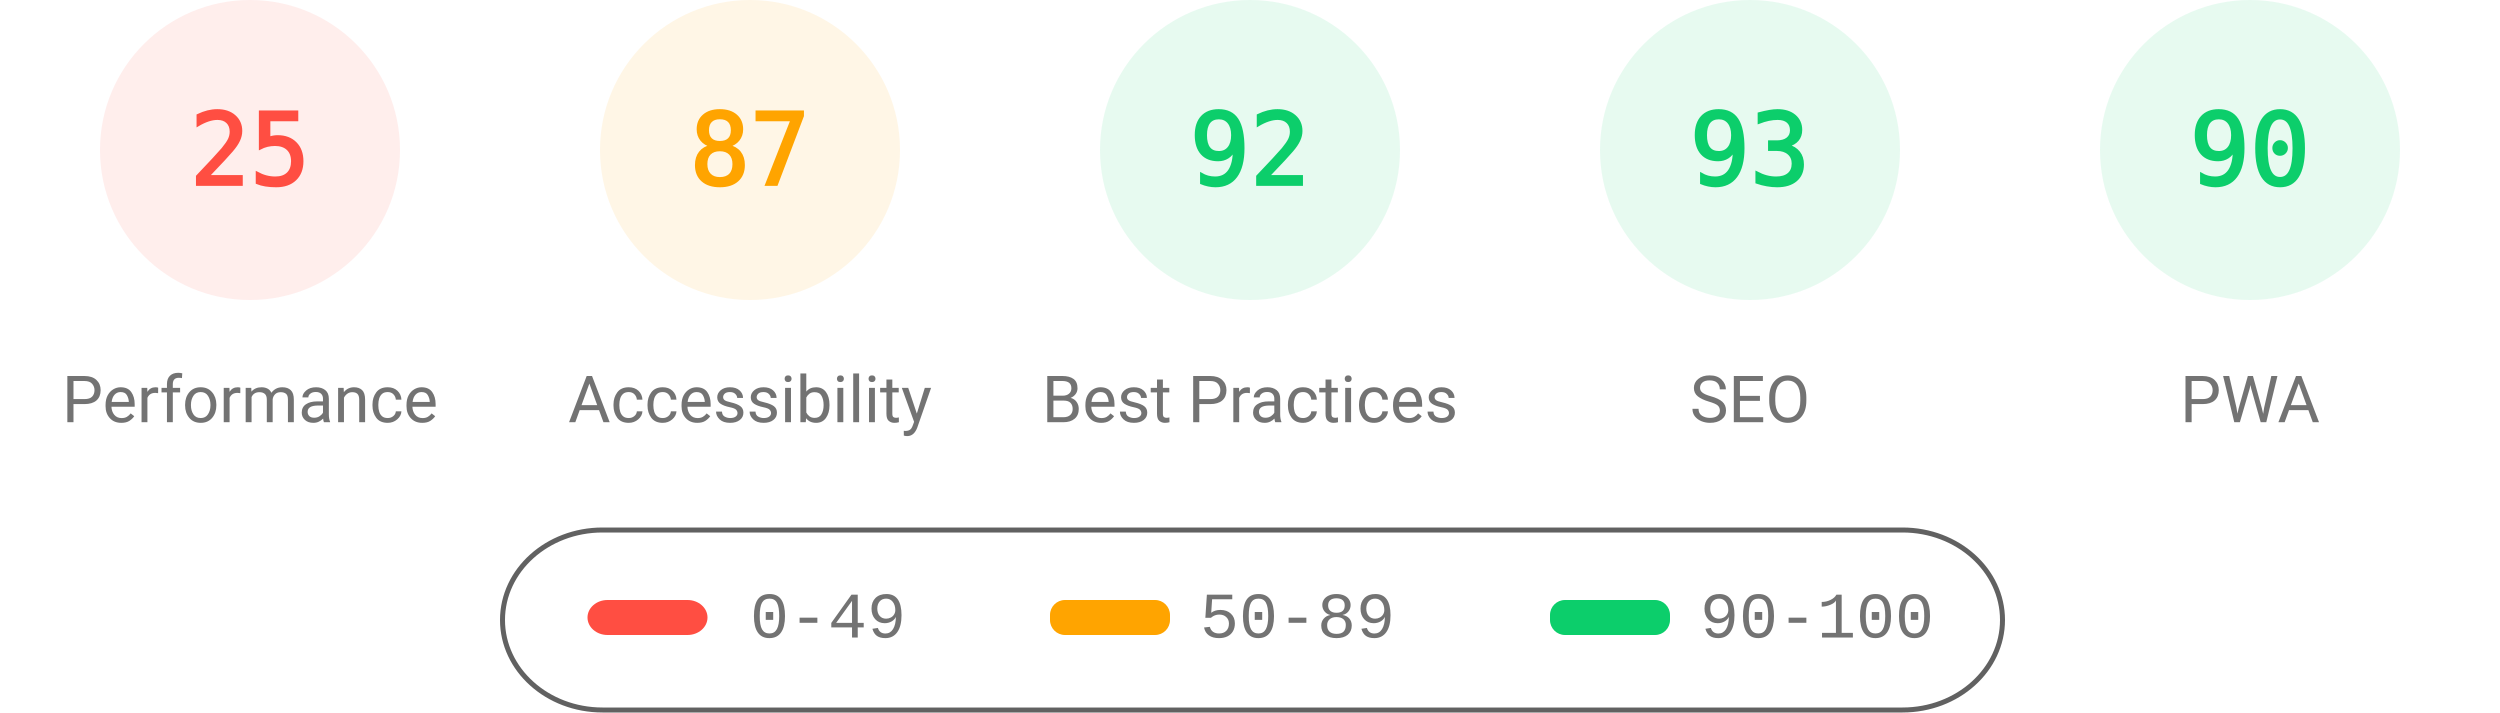
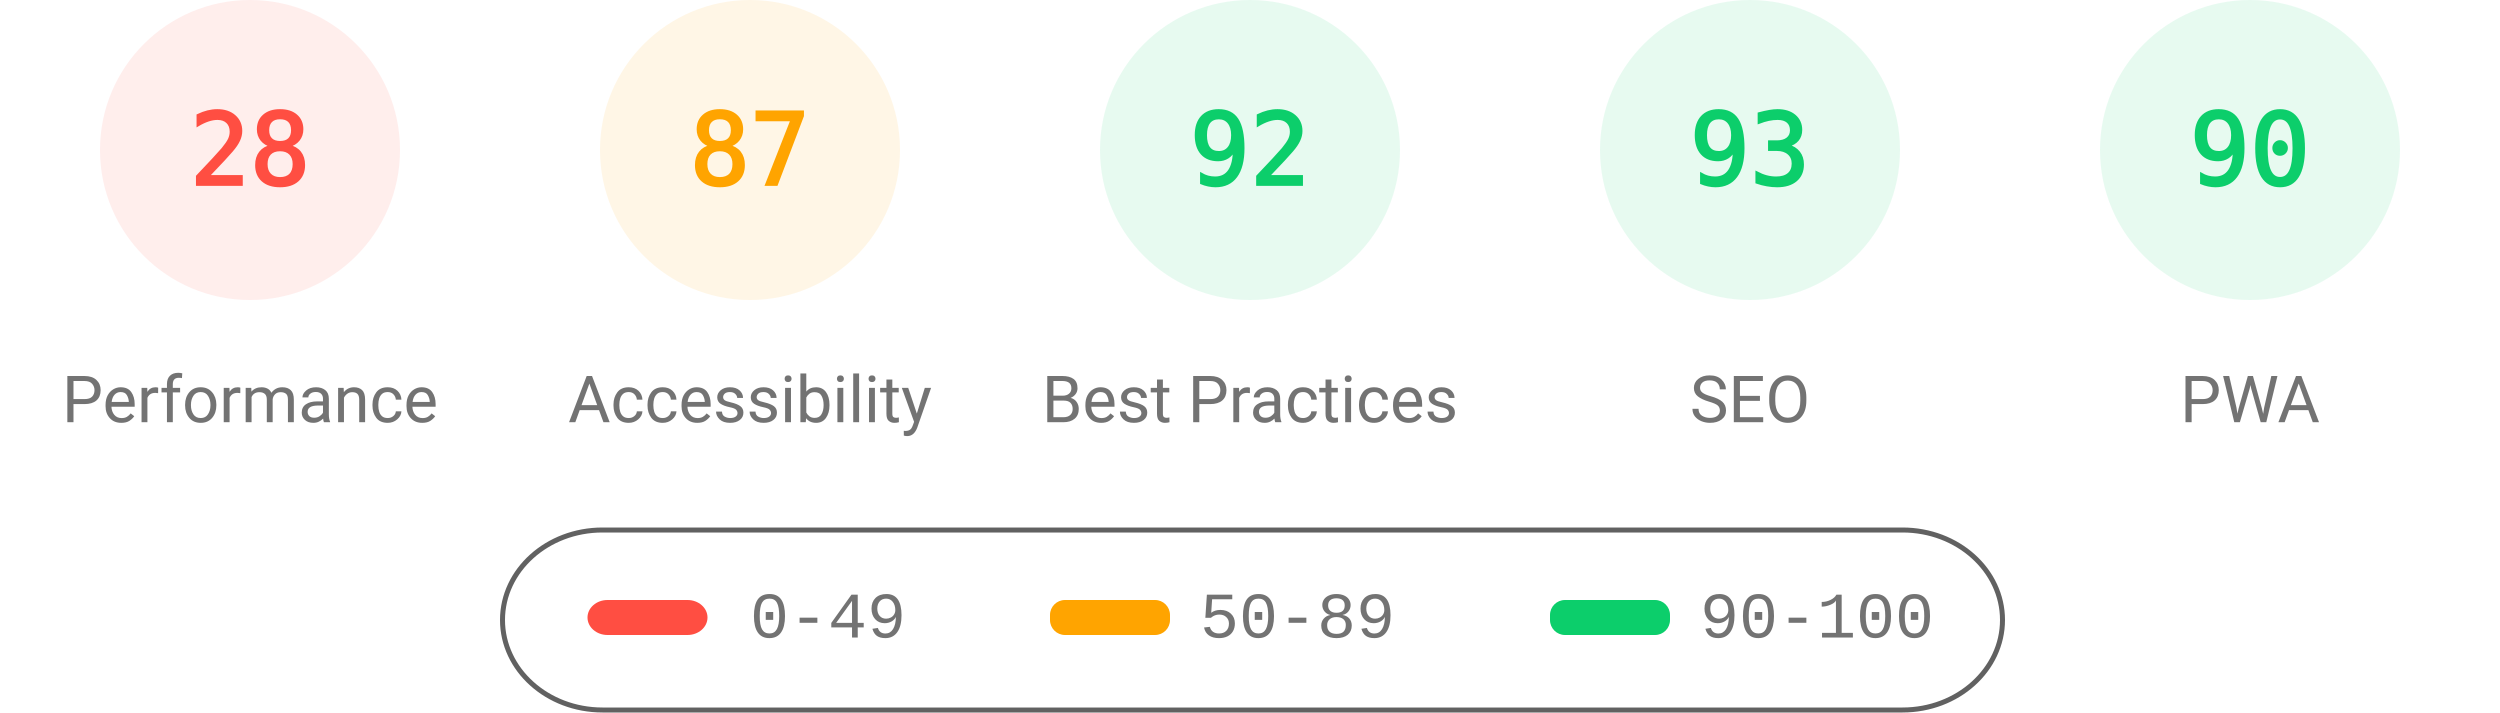
<svg xmlns="http://www.w3.org/2000/svg" fill="none" width="1000" height="285">
  <style>.gauge-base{opacity:.1}.gauge-arc{fill:none;animation-delay:250ms;stroke-linecap:round;transform:rotate(-90deg);transform-origin:100px 60px;animation:load-gauge 1s ease forwards}.guage-text{font-size:40px;font-family:monospace;text-align:center}.guage-red{color:#ff4e42;fill:#ff4e42;stroke:#ff4e42}.guage-orange{color:#ffa400;fill:#ffa400;stroke:#ffa400}.guage-green{color:#0cce6b;fill:#0cce6b;stroke:#0cce6b}.guage-undefined{color:#5c5c5c;fill:#5c5c5c;stroke:#5c5c5c}.guage-title{color:#737373;fill:#737373;stroke:none;font-size:26px;line-height:26px;font-family:Roboto,Halvetica,Arial,sans-serif}@keyframes load-gauge{from{stroke-dasharray:0 352.858}}</style>
  <svg class="guage-div guage-perf guage-red" viewBox="0 0 200 200" width="200" height="200">
    <circle class="gauge-base" r="56" cx="100" cy="60" stroke-width="8" />
-     <circle class="gauge-arc guage-arc-1" r="56" cx="100" cy="60" stroke-width="8" style="stroke-dasharray:87.965,351.858" />
-     <text class="guage-text" x="100" y="60" alignment-baseline="central" dominant-baseline="central" text-anchor="middle">25</text>
+     <circle class="gauge-arc guage-arc-1" r="56" cx="100" cy="60" stroke-width="8" style="stroke-dasharray:98.52,351.858" />
+     <text class="guage-text" x="100" y="60" alignment-baseline="central" dominant-baseline="central" text-anchor="middle">28</text>
    <text class="guage-title" x="100" y="160" alignment-baseline="central" dominant-baseline="central" text-anchor="middle">Performance</text>
  </svg>
  <svg class="guage-div guage-acc guage-orange" viewBox="0 0 200 200" width="200" height="200" x="200">
    <circle class="gauge-base" r="56" cx="100" cy="60" stroke-width="8" />
    <circle class="gauge-arc guage-arc-2" r="56" cx="100" cy="60" stroke-width="8" style="stroke-dasharray:306.116,351.858" />
    <text class="guage-text" x="100" y="60" alignment-baseline="central" dominant-baseline="central" text-anchor="middle">87</text>
    <text class="guage-title" x="100" y="160" alignment-baseline="central" dominant-baseline="central" text-anchor="middle">Accessibility</text>
  </svg>
  <svg class="guage-div guage-best guage-green" viewBox="0 0 200 200" width="200" height="200" x="400">
    <circle class="gauge-base" r="56" cx="100" cy="60" stroke-width="8" />
    <circle class="gauge-arc guage-arc-3" r="56" cx="100" cy="60" stroke-width="8" style="stroke-dasharray:323.709,351.858" />
    <text class="guage-text" x="100" y="60" alignment-baseline="central" dominant-baseline="central" text-anchor="middle">92</text>
    <text class="guage-title" x="100" y="160" alignment-baseline="central" dominant-baseline="central" text-anchor="middle">Best Practices</text>
  </svg>
  <svg class="guage-div guage-seo guage-green" viewBox="0 0 200 200" width="200" height="200" x="600">
    <circle class="gauge-base" r="56" cx="100" cy="60" stroke-width="8" />
    <circle class="gauge-arc guage-arc-4" r="56" cx="100" cy="60" stroke-width="8" style="stroke-dasharray:327.228,351.858" />
    <text class="guage-text" x="100" y="60" alignment-baseline="central" dominant-baseline="central" text-anchor="middle">93</text>
    <text class="guage-title" x="100" y="160" alignment-baseline="central" dominant-baseline="central" text-anchor="middle">SEO</text>
  </svg>
  <svg class="guage-div guage-pwa guage-green" viewBox="0 0 200 200" width="200" height="200" x="800">
    <circle class="gauge-base" r="56" cx="100" cy="60" stroke-width="8" />
    <circle class="gauge-arc guage-arc-4" r="56" cx="100" cy="60" stroke-width="8" style="stroke-dasharray:316.672,351.858" />
    <text class="guage-text" x="100" y="60" alignment-baseline="central" dominant-baseline="central" text-anchor="middle">90</text>
    <text class="guage-title" x="100" y="160" alignment-baseline="central" dominant-baseline="central" text-anchor="middle">PWA</text>
  </svg>
  <svg width="604" height="76" x="200" y="210">
    <path fill="none" id="canvas_background" d="M-1-1h604v80H-1z" />
    <rect fill-opacity="0" stroke="#616161" stroke-width="2" rx="40" id="svg_2" height="72" width="600" y="2" x="1" fill="#000" />
    <rect stroke="#000" rx="8" id="svg_3" height="14" width="48" y="30" x="35" stroke-opacity="null" stroke-width="0" fill="#ff4e42" />
    <rect stroke="#000" rx="6" id="svg_4" height="14" width="48" y="30" x="220" stroke-opacity="null" stroke-width="0" fill="#ffa400" />
    <rect stroke="#000" rx="6" id="svg_5" height="14" width="48" y="30" x="420" stroke-opacity="null" stroke-width="0" fill="#0cce6b" />
    <text xml:space="preserve" text-anchor="start" font-family="'Courier New', Courier, monospace" font-size="26" id="svg_6" y="45" x="100" stroke-opacity="null" stroke-width="0" stroke="#000" fill="#737373">0-49</text>
    <text xml:space="preserve" text-anchor="start" font-family="'Courier New', Courier, monospace" font-size="26" id="svg_7" y="45" x="280" stroke-opacity="null" stroke-width="0" stroke="#000" fill="#737373">50-89</text>
    <text xml:space="preserve" text-anchor="start" font-family="'Courier New', Courier, monospace" font-size="26" id="svg_8" y="45" x="480" stroke-opacity="null" stroke-width="0" stroke="#000" fill="#737373">90-100</text>
  </svg>
</svg>
